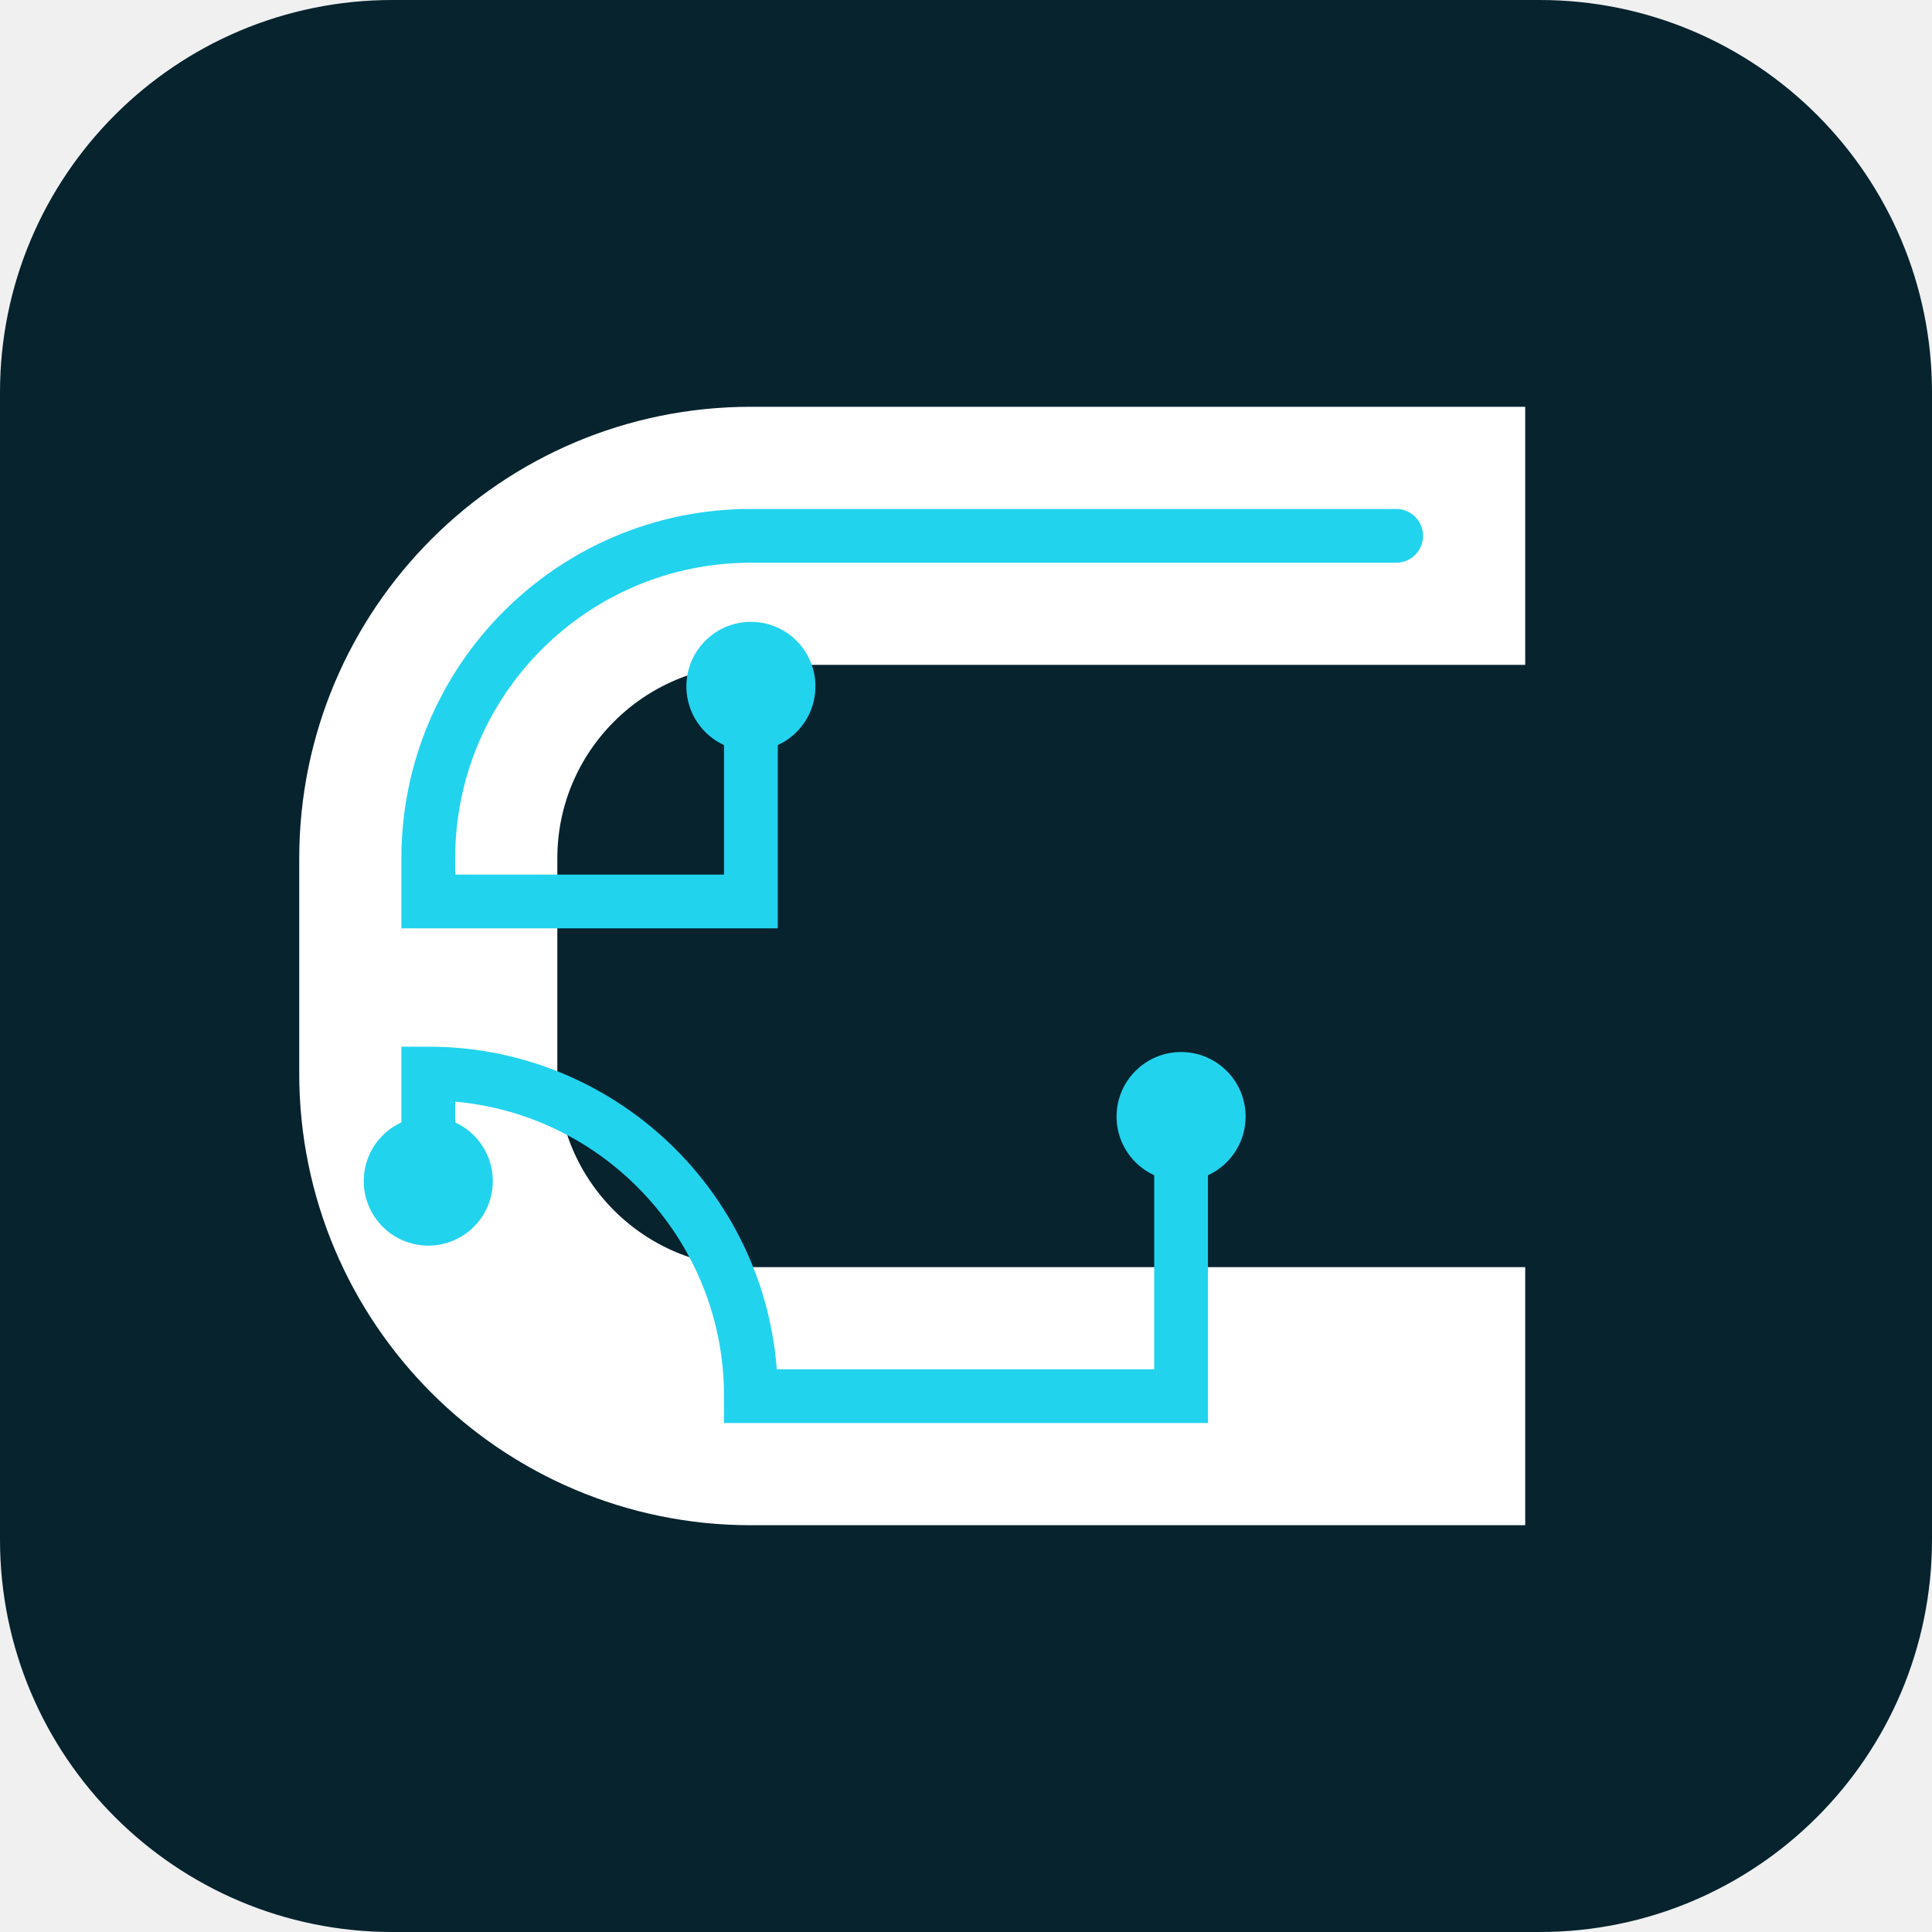
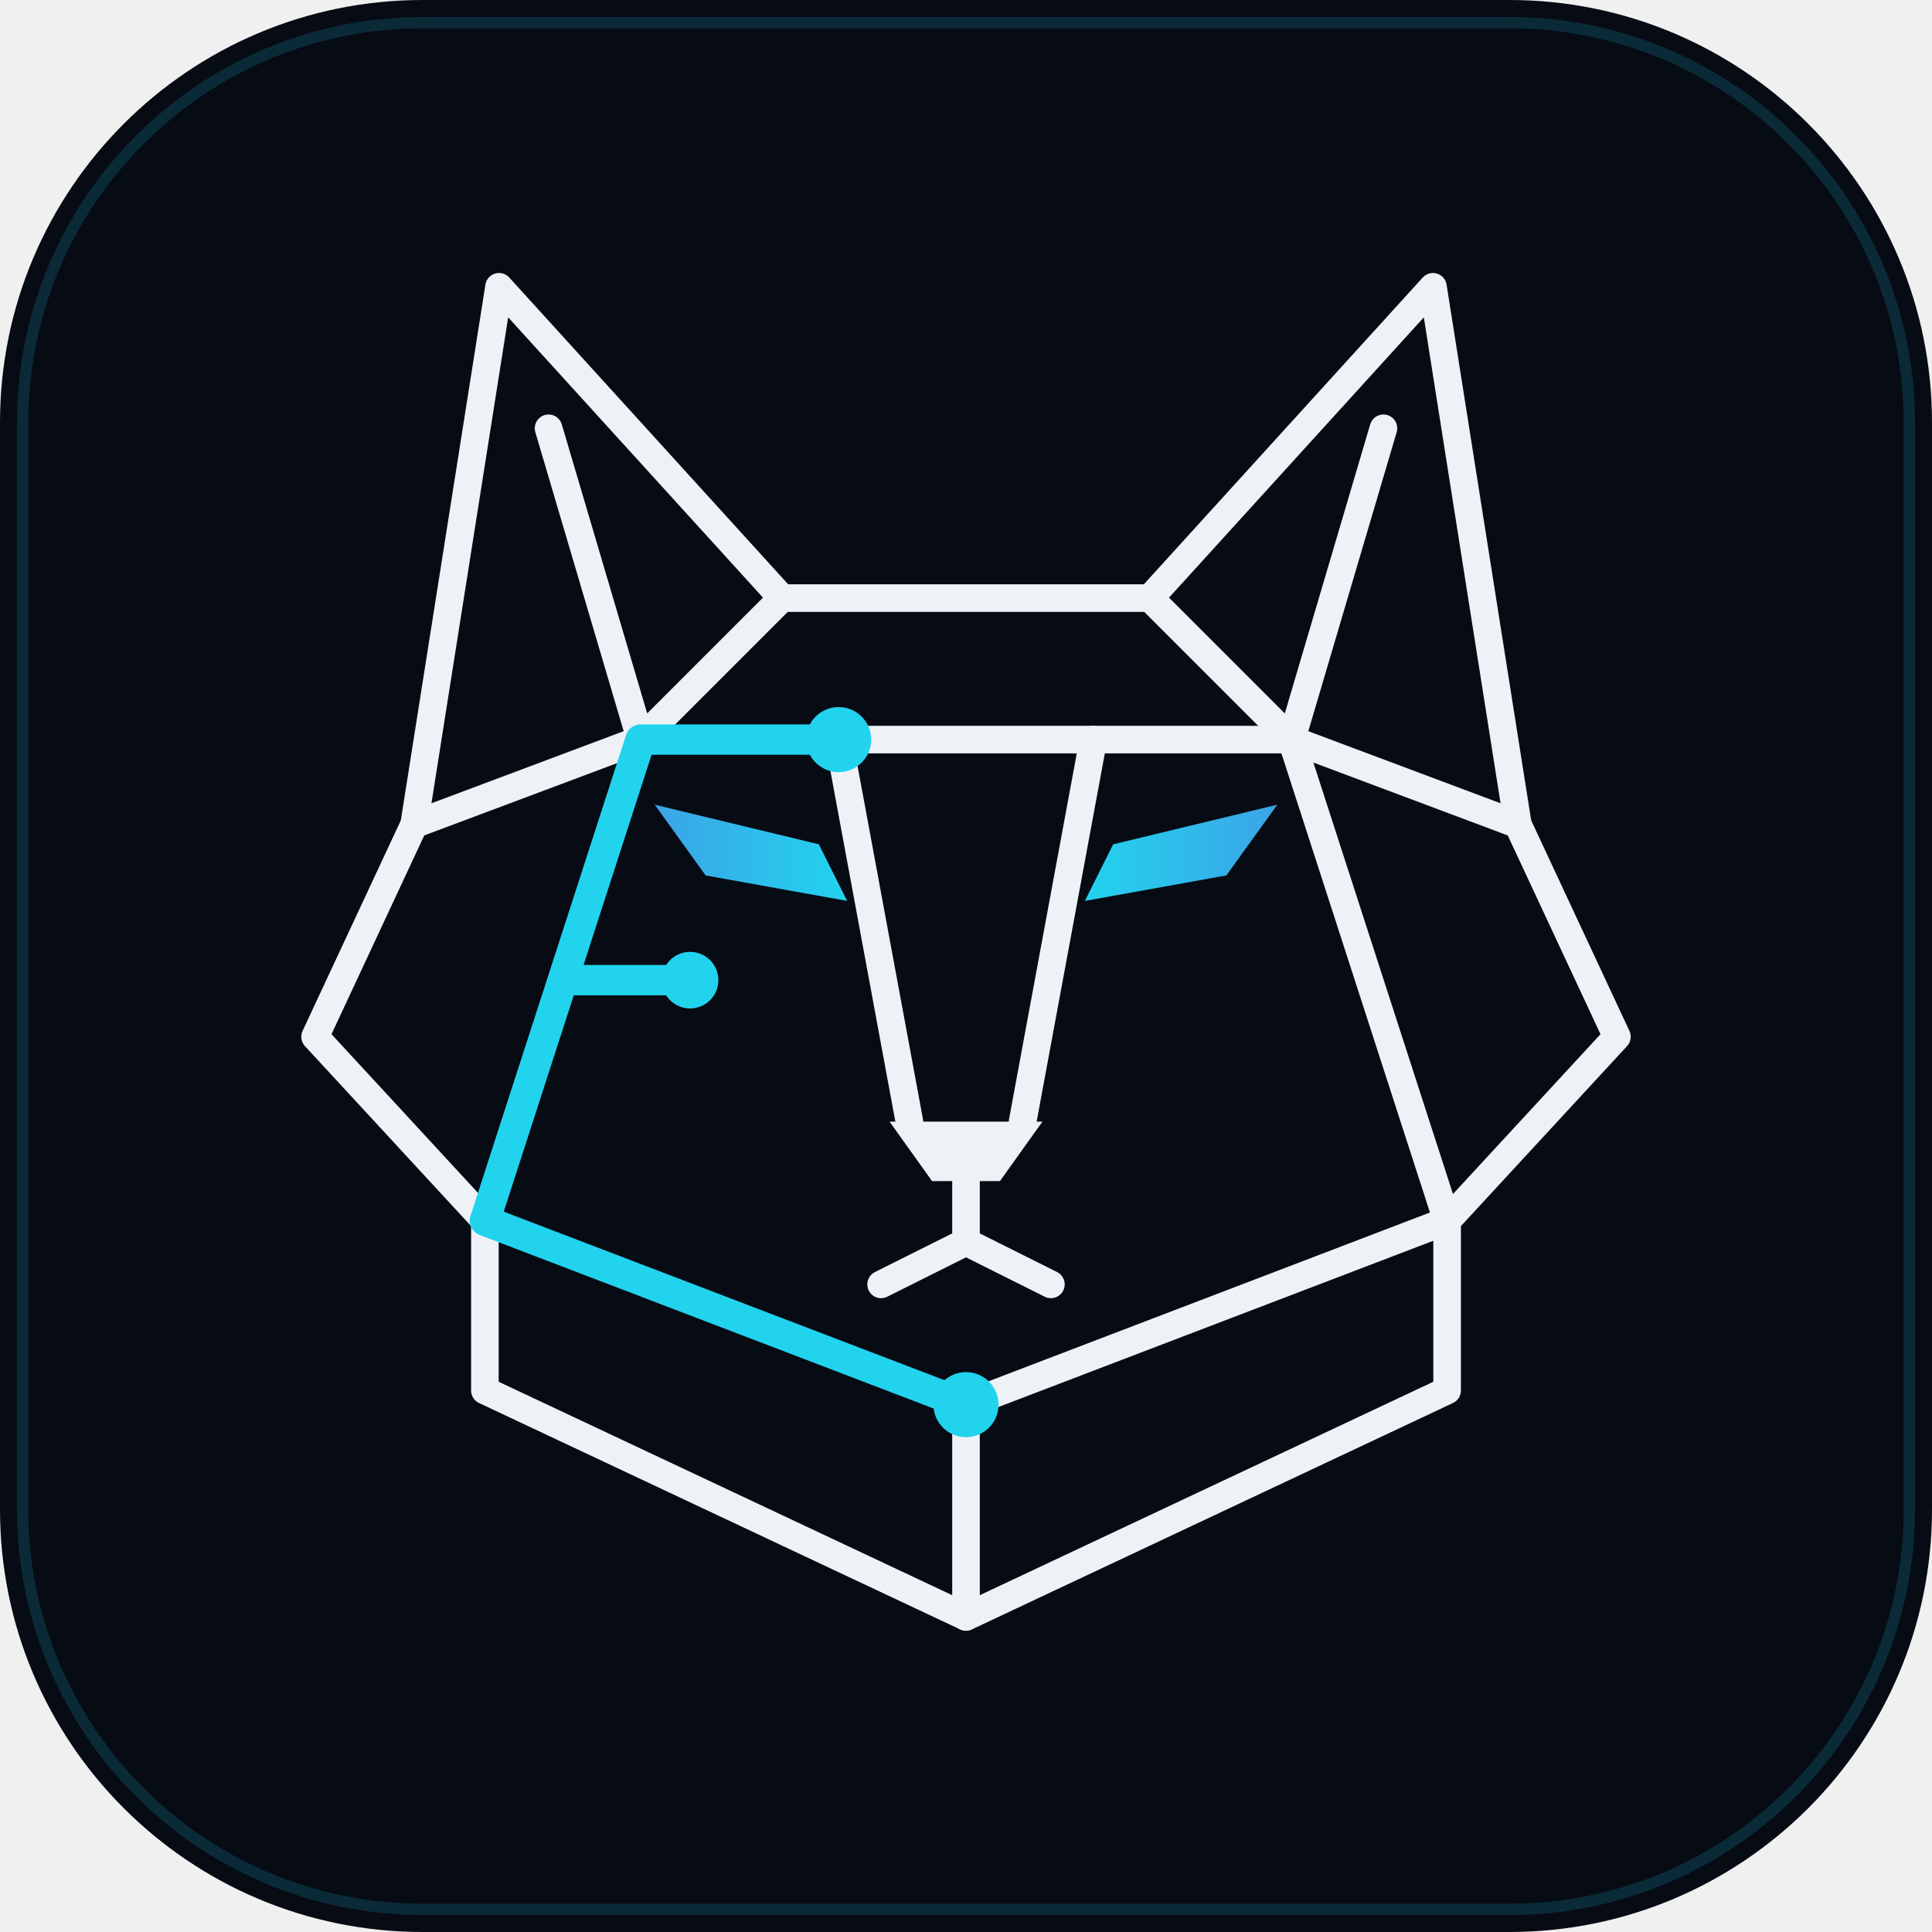
- <svg xmlns="http://www.w3.org/2000/svg" viewBox="0 0 512 512">
-   <rect width="512" height="512" rx="104" fill="#06232e" />
-   <g transform="translate(56.5, 56.5) scale(5.7)">
-     <path d="M 55 15 L 25 15 A 15 15 0 0 0 10 30 L 10 40 A 15 15 0 0 0 25 55 L 55 55" fill="none" stroke="#ffffff" stroke-width="12" stroke-linecap="square" />
-     <path d="M 55 15 L 25 15 A 15 15 0 0 0 10 30 L 10 32 L 25 32 L 25 22" fill="none" stroke="#22d3ee" stroke-width="2.5" stroke-linecap="round" />
-     <circle cx="25" cy="22" r="3" fill="#22d3ee" />
-     <path d="M 10 45 L 10 40 A 15 15 0 0 1 25 55 L 45 55 L 45 42" fill="none" stroke="#22d3ee" stroke-width="2.5" stroke-linecap="round" />
-     <circle cx="45" cy="42" r="3" fill="#22d3ee" />
-     <circle cx="10" cy="45" r="3" fill="#22d3ee" />
+ <svg xmlns="http://www.w3.org/2000/svg" viewBox="0 0 512 512" role="img" aria-label="CDH Maker">
+   <rect width="512" height="512" rx="112" fill="#060B14" />
+   <rect x="6" y="6" width="500" height="500" rx="106" fill="none" stroke="#22D3EE" stroke-opacity=".16" stroke-width="3" />
+   <g transform="translate(68.5 64.75) scale(3.75)">
+     <defs>
+       <linearGradient id="cdhOjo1a" x1="1" y1="0" x2="0" y2="0">
+         <stop offset="0" stop-color="#22D3EE" />
+         <stop offset="1" stop-color="#3BA4E6" />
+       </linearGradient>
+       <linearGradient id="cdhOjo1b" x1="0" y1="0" x2="1" y2="0">
+         <stop offset="0" stop-color="#22D3EE" />
+         <stop offset="1" stop-color="#3BA4E6" />
+       </linearGradient>
+     </defs>
+     <g fill="none" stroke="#EEF2F6" stroke-width="1.95" stroke-linejoin="round" stroke-linecap="round">
+       <path d="M17 3L37 25H63L83 3L89 41L96 56L84 69V81L50 97L16 81V69L4 56L11 41Z" />
+       <path d="M20.5 13L27 35L37 25" />
+       <path d="M79.5 13L73 35L63 25" />
+       <path d="M11 41L27 35" />
+       <path d="M89 41L73 35" />
+       <path d="M41 35H59" />
+       <path d="M59 35H73L84 69L50 82" />
+       <path d="M41 35L46 62" />
+       <path d="M59 35L54 62" />
+       <path d="M50 66V70.5M44 73.5L50 70.5L56 73.5" />
+       <path d="M50 82V97" />
+     </g>
+     <g fill="none" stroke="#22D3EE" stroke-width="2.145" stroke-linecap="round" stroke-linejoin="round">
+       <path d="M41 35H27L16 69L50 82" />
+       <path d="M21.8 52H30.5" />
+     </g>
+     <circle cx="41" cy="35" r="2.3" fill="#22D3EE" />
+     <circle cx="50" cy="82" r="2.3" fill="#22D3EE" />
+     <circle cx="30.5" cy="52" r="2" fill="#22D3EE" />
+     <path d="M44.6 62H55.4L52.4 66.2H47.6Z" fill="#EEF2F6" />
+     <path d="M28 39.6L39.6 42.4L41.6 46.4L31.6 44.6Z" fill="url(#cdhOjo1a)" />
+     <path d="M72 39.6L60.4 42.4L58.4 46.4L68.4 44.6Z" fill="url(#cdhOjo1b)" />
  </g>
</svg>
